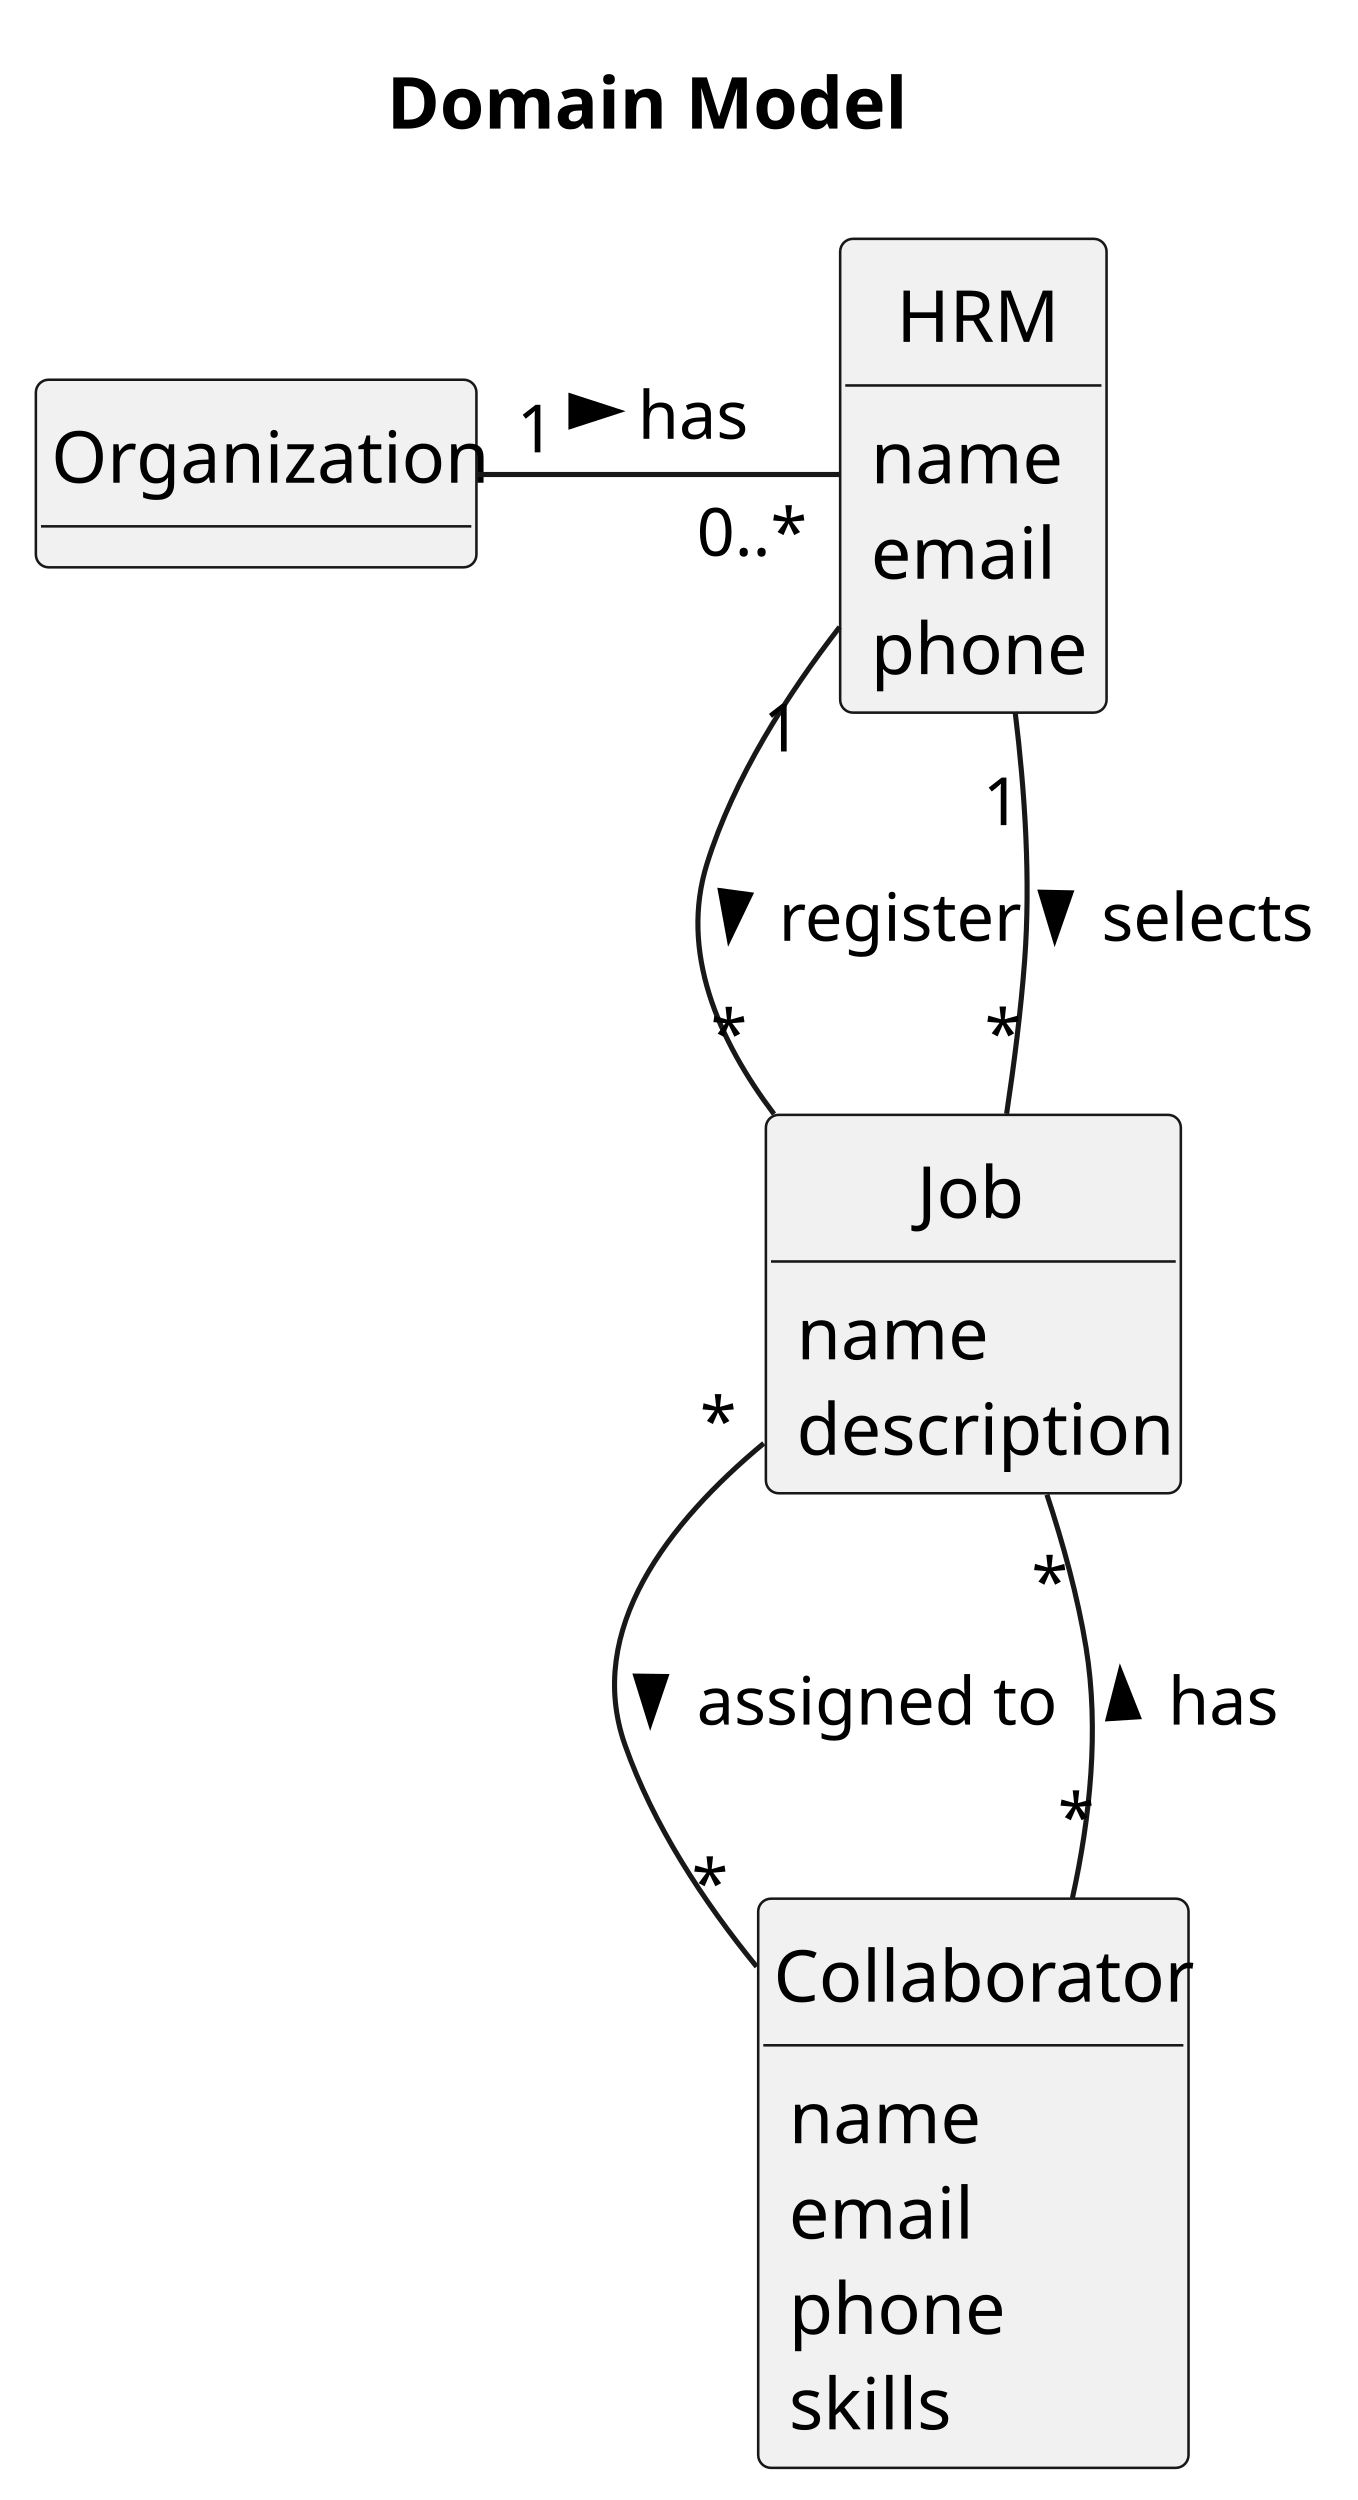
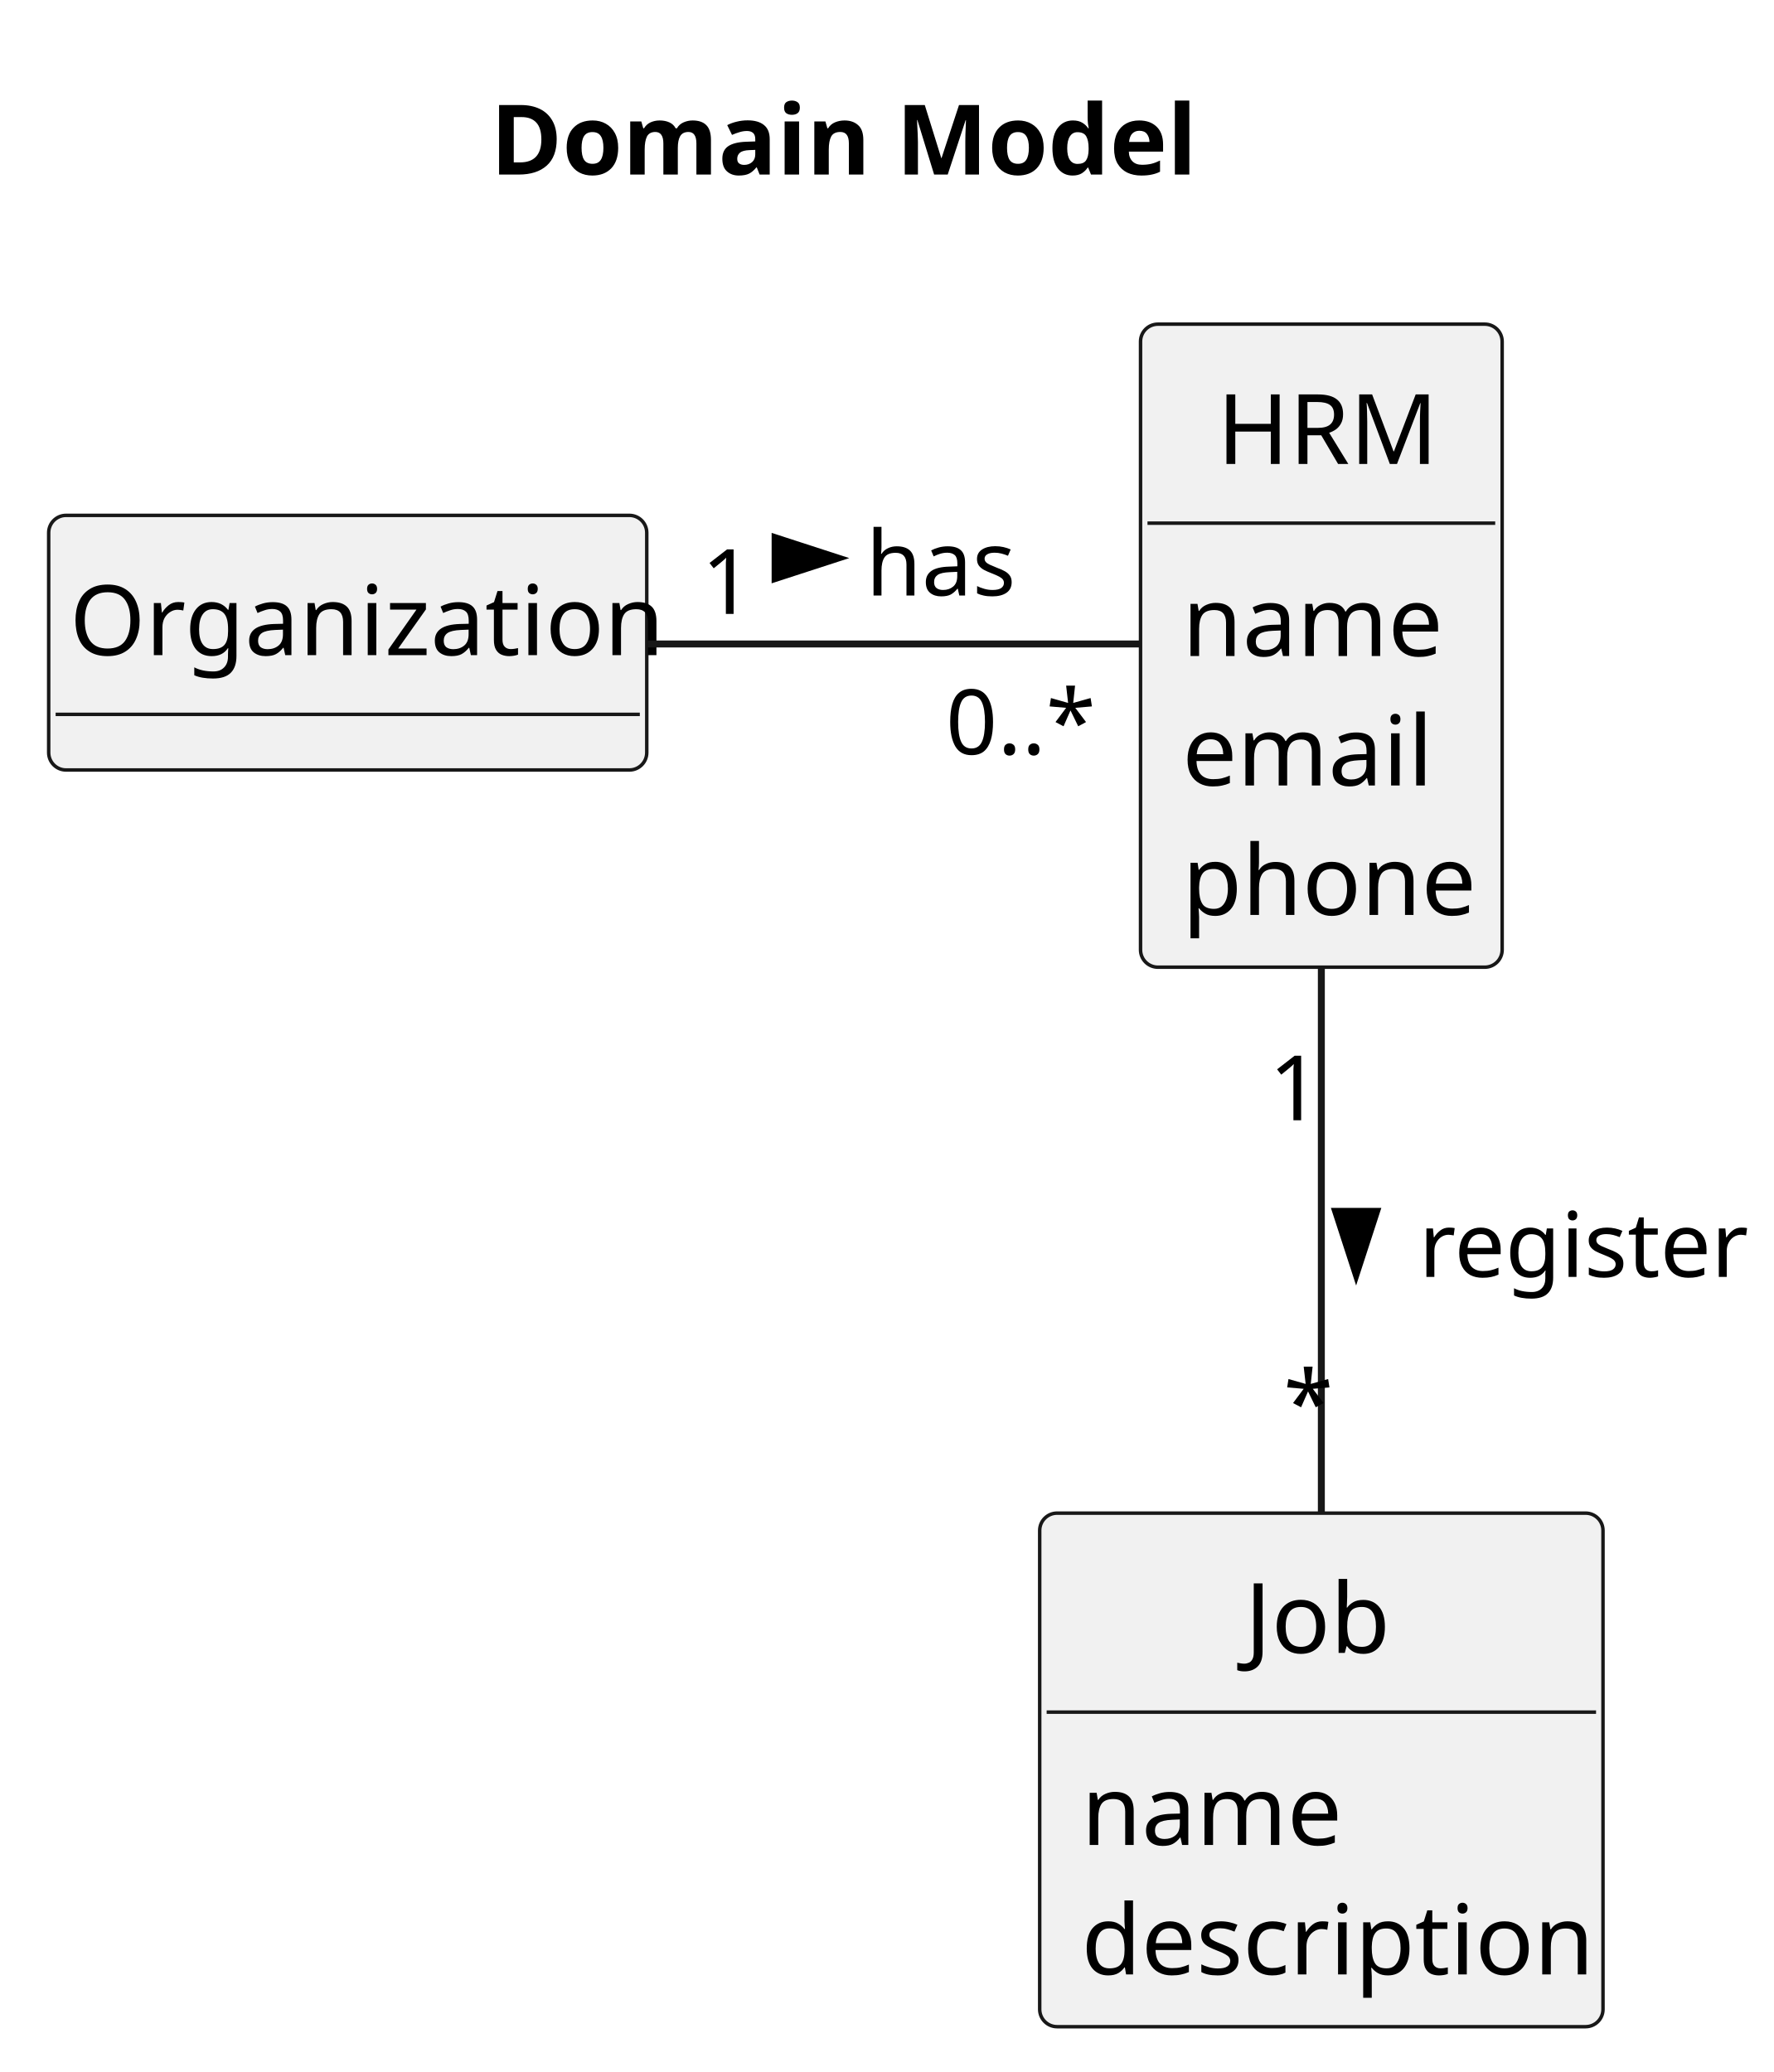
- <svg xmlns="http://www.w3.org/2000/svg" contentStyleType="text/css" height="488px" preserveAspectRatio="none" style="width:265px;height:488px;background:#FFFFFF;" version="1.1" viewBox="0 0 265 488" width="265px" zoomAndPan="magnify">
+ <svg xmlns="http://www.w3.org/2000/svg" contentStyleType="text/css" height="298px" preserveAspectRatio="none" style="width:255px;height:298px;background:#FFFFFF;" version="1.1" viewBox="0 0 255 298" width="255px" zoomAndPan="magnify">
  <defs />
  <g>
-     <text fill="#000000" font-family="sans-serif" font-size="14" font-weight="bold" lengthAdjust="spacing" textLength="100" x="75.5" y="25.107">Domain Model</text>
+     <text fill="#000000" font-family="sans-serif" font-size="14" font-weight="bold" lengthAdjust="spacing" textLength="100" x="70.5" y="25.107">Domain Model</text>
    <g id="elem_Organization">
-       <rect codeLine="14" fill="#F1F1F1" height="36.621" id="Organization" rx="2.5" ry="2.5" style="stroke:#181818;stroke-width:0.5;" width="86" x="7" y="74.121" />
+       <rect codeLine="15" fill="#F1F1F1" height="36.621" id="Organization" rx="2.5" ry="2.5" style="stroke:#181818;stroke-width:0.5;" width="86" x="7" y="74.121" />
      <text fill="#000000" font-family="sans-serif" font-size="14" lengthAdjust="spacing" textLength="80" x="10" y="94.228">Organization</text>
      <line style="stroke:#181818;stroke-width:0.5;" x1="8" x2="92" y1="102.742" y2="102.742" />
    </g>
    <g id="elem_Job">
-       <rect codeLine="18" fill="#F1F1F1" height="73.863" id="Job" rx="2.5" ry="2.5" style="stroke:#181818;stroke-width:0.5;" width="81" x="149.5" y="217.621" />
+       <rect codeLine="19" fill="#F1F1F1" height="73.863" id="Job" rx="2.5" ry="2.5" style="stroke:#181818;stroke-width:0.5;" width="81" x="149.5" y="217.621" />
      <text fill="#000000" font-family="sans-serif" font-size="14" lengthAdjust="spacing" textLength="22" x="179" y="237.728">Job</text>
      <line style="stroke:#181818;stroke-width:0.5;" x1="150.5" x2="229.5" y1="246.242" y2="246.242" />
      <text fill="#000000" font-family="sans-serif" font-size="14" lengthAdjust="spacing" textLength="35" x="155.5" y="265.35">name</text>
      <text fill="#000000" font-family="sans-serif" font-size="14" lengthAdjust="spacing" textLength="69" x="155.5" y="283.971">description</text>
    </g>
    <g id="elem_HRM">
-       <rect codeLine="24" fill="#F1F1F1" height="92.484" id="HRM" rx="2.5" ry="2.5" style="stroke:#181818;stroke-width:0.5;" width="52" x="164" y="46.621" />
+       <rect codeLine="25" fill="#F1F1F1" height="92.484" id="HRM" rx="2.5" ry="2.5" style="stroke:#181818;stroke-width:0.5;" width="52" x="164" y="46.621" />
      <text fill="#000000" font-family="sans-serif" font-size="14" lengthAdjust="spacing" textLength="30" x="175" y="66.728">HRM</text>
      <line style="stroke:#181818;stroke-width:0.5;" x1="165" x2="215" y1="75.242" y2="75.242" />
      <text fill="#000000" font-family="sans-serif" font-size="14" lengthAdjust="spacing" textLength="35" x="170" y="94.35">name</text>
      <text fill="#000000" font-family="sans-serif" font-size="14" lengthAdjust="spacing" textLength="33" x="170" y="112.971">email</text>
      <text fill="#000000" font-family="sans-serif" font-size="14" lengthAdjust="spacing" textLength="40" x="170" y="131.592">phone</text>
    </g>
-     <g id="elem_Collaborator">
-       <rect codeLine="30" fill="#F1F1F1" height="111.106" id="Collaborator" rx="2.5" ry="2.5" style="stroke:#181818;stroke-width:0.5;" width="84" x="148" y="370.621" />
-       <text fill="#000000" font-family="sans-serif" font-size="14" lengthAdjust="spacing" textLength="78" x="151" y="390.728">Collaborator</text>
-       <line style="stroke:#181818;stroke-width:0.5;" x1="149" x2="231" y1="399.242" y2="399.242" />
-       <text fill="#000000" font-family="sans-serif" font-size="14" lengthAdjust="spacing" textLength="35" x="154" y="418.35">name</text>
-       <text fill="#000000" font-family="sans-serif" font-size="14" lengthAdjust="spacing" textLength="33" x="154" y="436.971">email</text>
-       <text fill="#000000" font-family="sans-serif" font-size="14" lengthAdjust="spacing" textLength="40" x="154" y="455.592">phone</text>
-       <text fill="#000000" font-family="sans-serif" font-size="14" lengthAdjust="spacing" textLength="30" x="154" y="474.213">skills</text>
-     </g>
    <g id="link_Organization_HRM">
-       <path codeLine="37" d="M93.15,92.621 C116.29,92.621 144.04,92.621 163.89,92.621 " fill="none" id="Organization-HRM" style="stroke:#181818;stroke-width:1.0;" />
+       <path codeLine="32" d="M93.15,92.621 C116.29,92.621 144.04,92.621 163.89,92.621 " fill="none" id="Organization-HRM" style="stroke:#181818;stroke-width:1.0;" />
      <polygon fill="#000000" points="120.5,80.267,111.455,77.328,111.455,83.206,120.5,80.267" style="stroke:#000000;stroke-width:1.0;" />
      <text fill="#000000" font-family="sans-serif" font-size="13" lengthAdjust="spacing" textLength="21" x="124.5" y="85.649">has</text>
      <text fill="#000000" font-family="sans-serif" font-size="13" lengthAdjust="spacing" textLength="7" x="100.876" y="88.297">1</text>
      <text fill="#000000" font-family="sans-serif" font-size="13" lengthAdjust="spacing" textLength="20" x="135.991" y="108.488">0..*</text>
    </g>
    <g id="link_HRM_Job">
-       <path codeLine="38" d="M163.9,122.391 C153.72,135.511 143.25,151.831 138,168.621 C132.63,185.791 140.2,203.041 151.09,217.471 " fill="none" id="HRM-Job" style="stroke:#181818;stroke-width:1.0;" />
-       <polygon fill="#000000" points="142.332,183.222,146.453,174.65,140.627,173.865,142.332,183.222" style="stroke:#000000;stroke-width:1.0;" />
-       <text fill="#000000" font-family="sans-serif" font-size="13" lengthAdjust="spacing" textLength="43" x="152" y="183.649">register</text>
-       <text fill="#000000" font-family="sans-serif" font-size="13" lengthAdjust="spacing" textLength="7" x="148.945" y="146.679">1</text>
-       <text fill="#000000" font-family="sans-serif" font-size="13" lengthAdjust="spacing" textLength="5" x="138.714" y="206.406">*</text>
-     </g>
-     <g id="link_HRM_Job">
-       <path codeLine="39" d="M198.16,138.991 C200.05,154.411 201.2,171.751 200,187.621 C199.27,197.331 197.94,207.771 196.49,217.421 " fill="none" id="HRM-Job-1" style="stroke:#181818;stroke-width:1.0;" />
-       <polygon fill="#000000" points="205.894,183.266,209.024,174.285,203.148,174.16,205.894,183.266" style="stroke:#000000;stroke-width:1.0;" />
-       <text fill="#000000" font-family="sans-serif" font-size="13" lengthAdjust="spacing" textLength="42" x="215" y="183.649">selects</text>
-       <text fill="#000000" font-family="sans-serif" font-size="13" lengthAdjust="spacing" textLength="7" x="191.844" y="161.064">1</text>
-       <text fill="#000000" font-family="sans-serif" font-size="13" lengthAdjust="spacing" textLength="5" x="192.201" y="206.347">*</text>
-     </g>
-     <g id="link_Collaborator_Job">
-       <path codeLine="40" d="M209.33,370.521 C212.8,354.791 214.59,337.581 212,321.621 C210.39,311.721 207.52,301.311 204.36,291.751 " fill="none" id="Collaborator-Job" style="stroke:#181818;stroke-width:1.0;" />
-       <polygon fill="#000000" points="218.685,326.276,216.322,335.489,222.188,335.119,218.685,326.276" style="stroke:#000000;stroke-width:1.0;" />
-       <text fill="#000000" font-family="sans-serif" font-size="13" lengthAdjust="spacing" textLength="21" x="228" y="336.649">has</text>
-       <text fill="#000000" font-family="sans-serif" font-size="13" lengthAdjust="spacing" textLength="5" x="206.486" y="359.349">*</text>
-       <text fill="#000000" font-family="sans-serif" font-size="13" lengthAdjust="spacing" textLength="5" x="201.324" y="313.372">*</text>
-     </g>
-     <g id="link_Job_Collaborator">
-       <path codeLine="41" d="M149.08,281.741 C130.44,297.221 114.09,318.161 122,340.621 C127.51,356.251 137.26,371.121 147.7,383.901 " fill="none" id="Job-Collaborator" style="stroke:#181818;stroke-width:1.0;" />
-       <polygon fill="#000000" points="126.933,336.266,129.993,327.262,124.116,327.182,126.933,336.266" style="stroke:#000000;stroke-width:1.0;" />
-       <text fill="#000000" font-family="sans-serif" font-size="13" lengthAdjust="spacing" textLength="67" x="136" y="336.649">assigned to</text>
-       <text fill="#000000" font-family="sans-serif" font-size="13" lengthAdjust="spacing" textLength="5" x="136.617" y="282.007">*</text>
-       <text fill="#000000" font-family="sans-serif" font-size="13" lengthAdjust="spacing" textLength="5" x="135" y="372.228">*</text>
+       <path codeLine="33" d="M190,139.041 C190,163.891 190,194.261 190,217.491 " fill="none" id="HRM-Job" style="stroke:#181818;stroke-width:1.0;" />
+       <polygon fill="#000000" points="195,183.267,197.939,174.221,192.061,174.221,195,183.267" style="stroke:#000000;stroke-width:1.0;" />
+       <text fill="#000000" font-family="sans-serif" font-size="13" lengthAdjust="spacing" textLength="43" x="204" y="183.649">register</text>
+       <text fill="#000000" font-family="sans-serif" font-size="13" lengthAdjust="spacing" textLength="7" x="182.486" y="161.122">1</text>
+       <text fill="#000000" font-family="sans-serif" font-size="13" lengthAdjust="spacing" textLength="5" x="184.555" y="206.43">*</text>
    </g>
  </g>
</svg>
